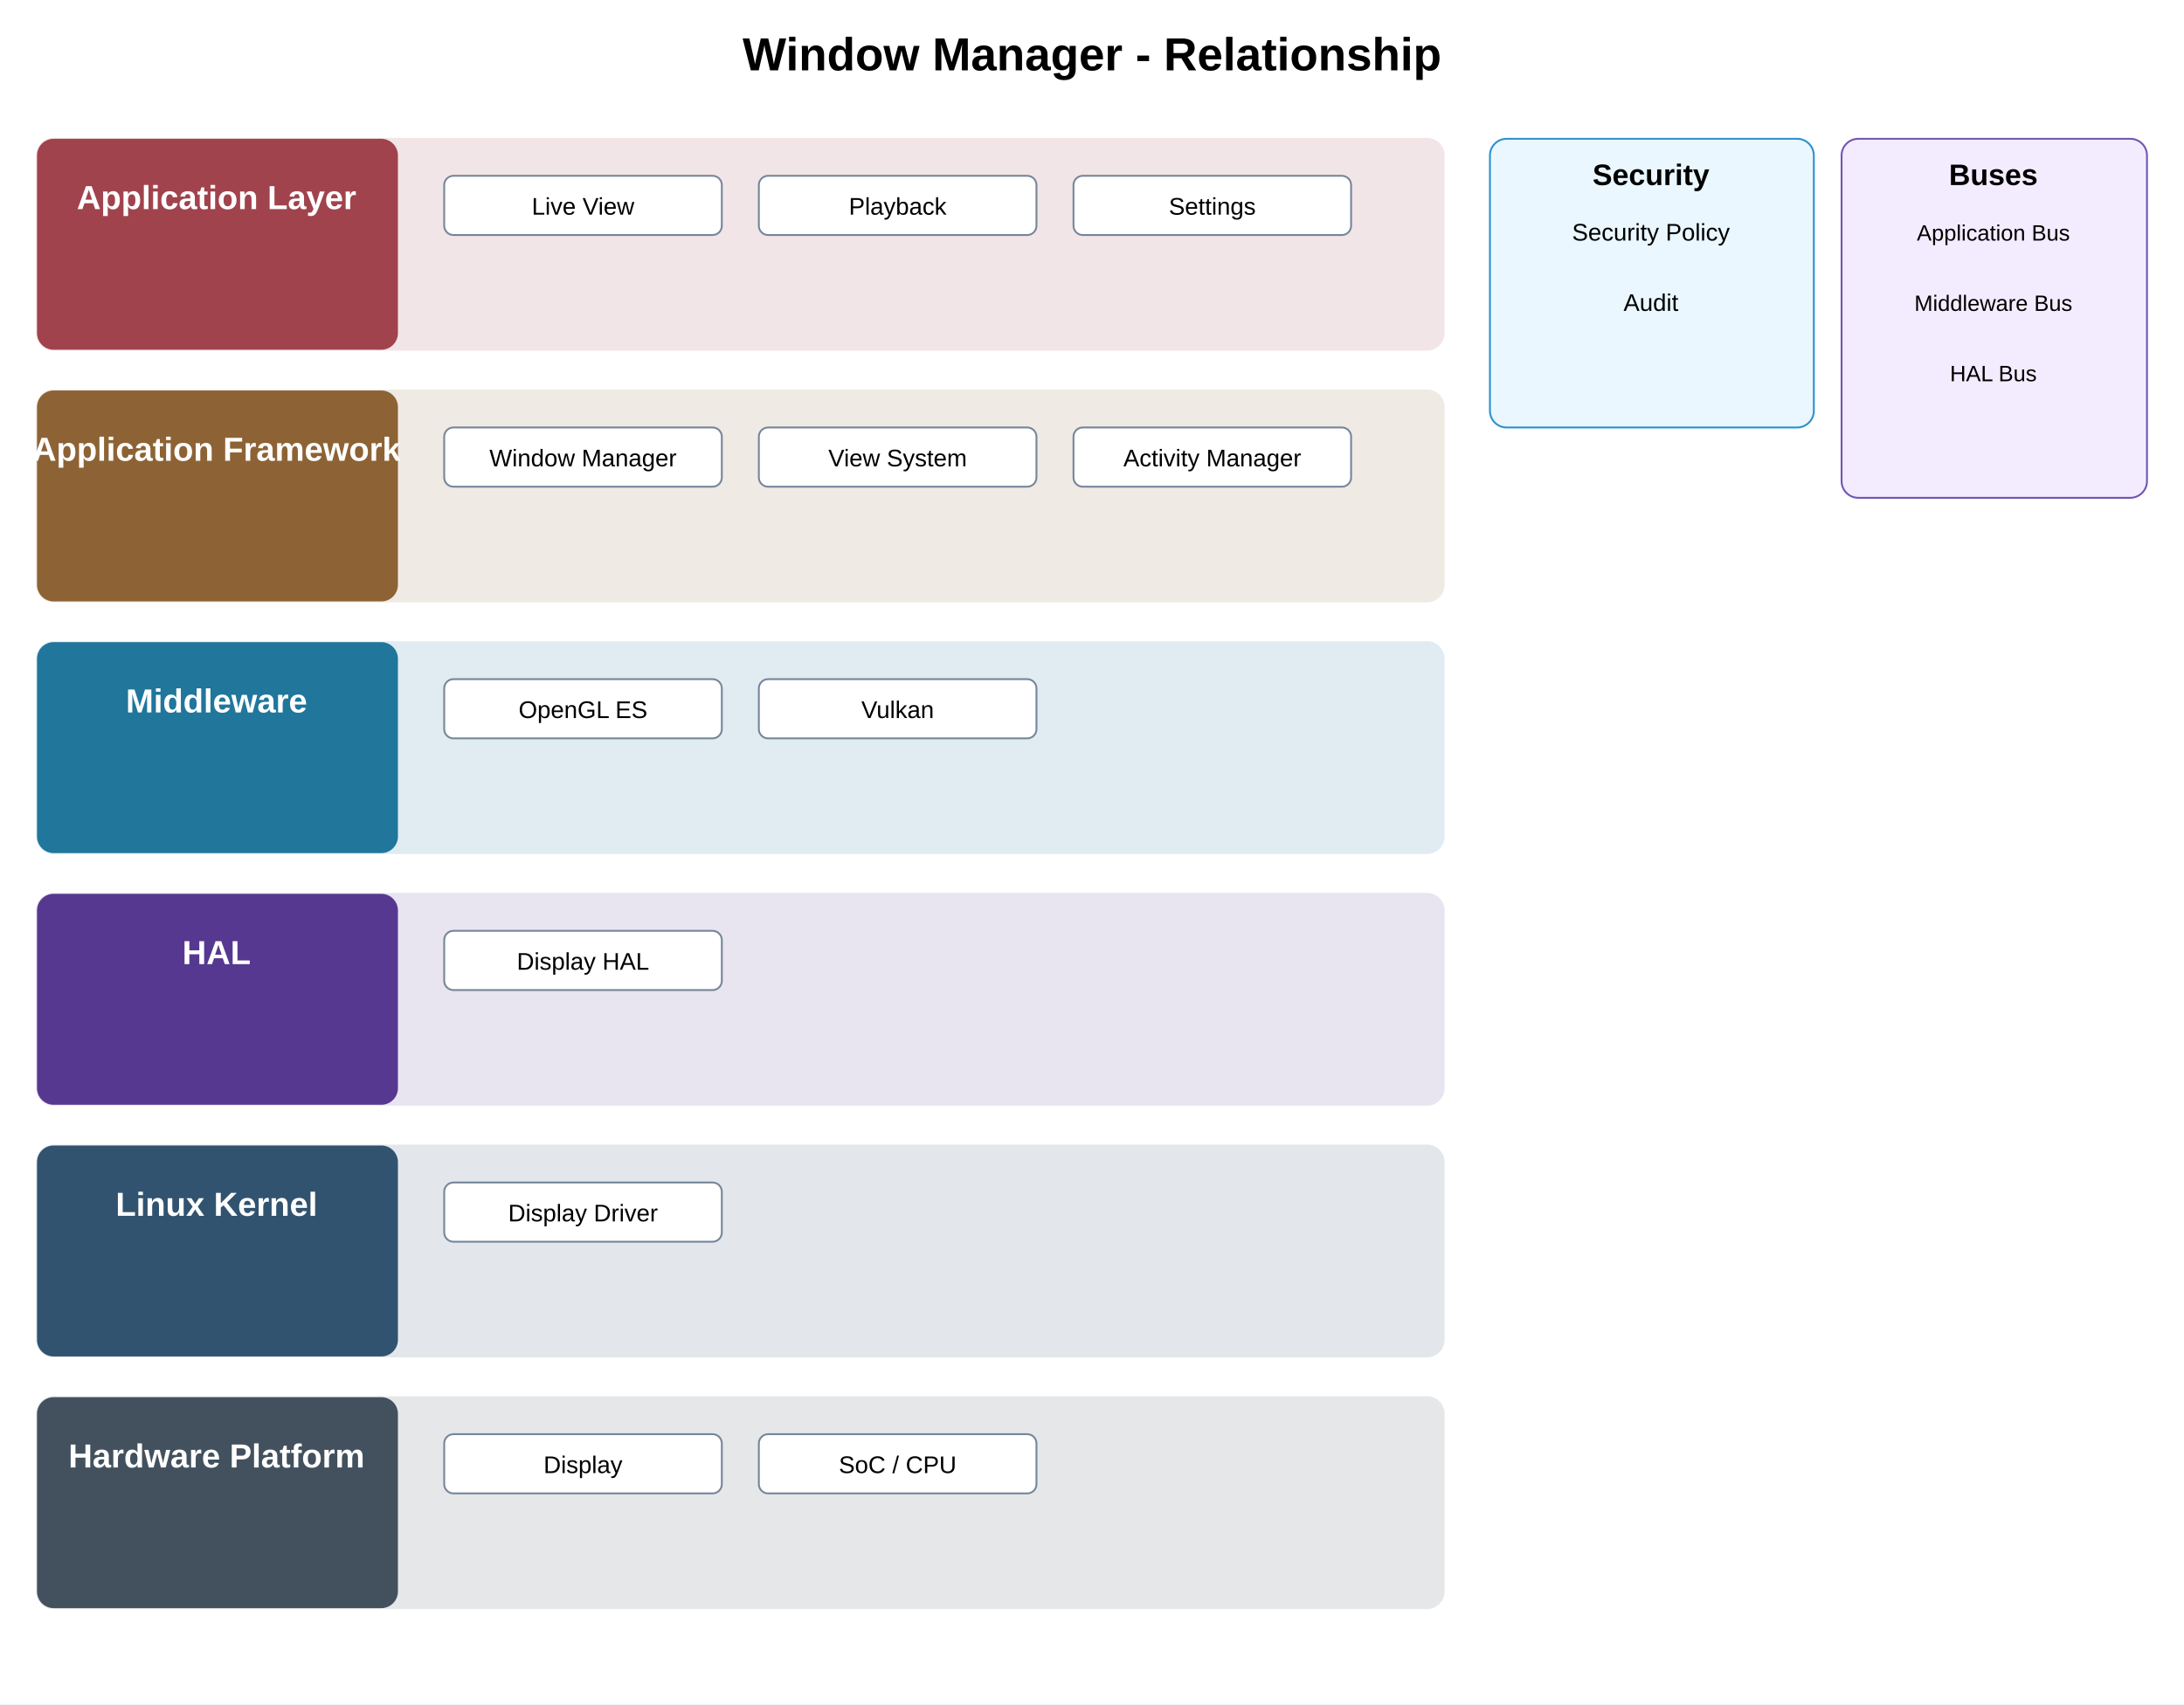
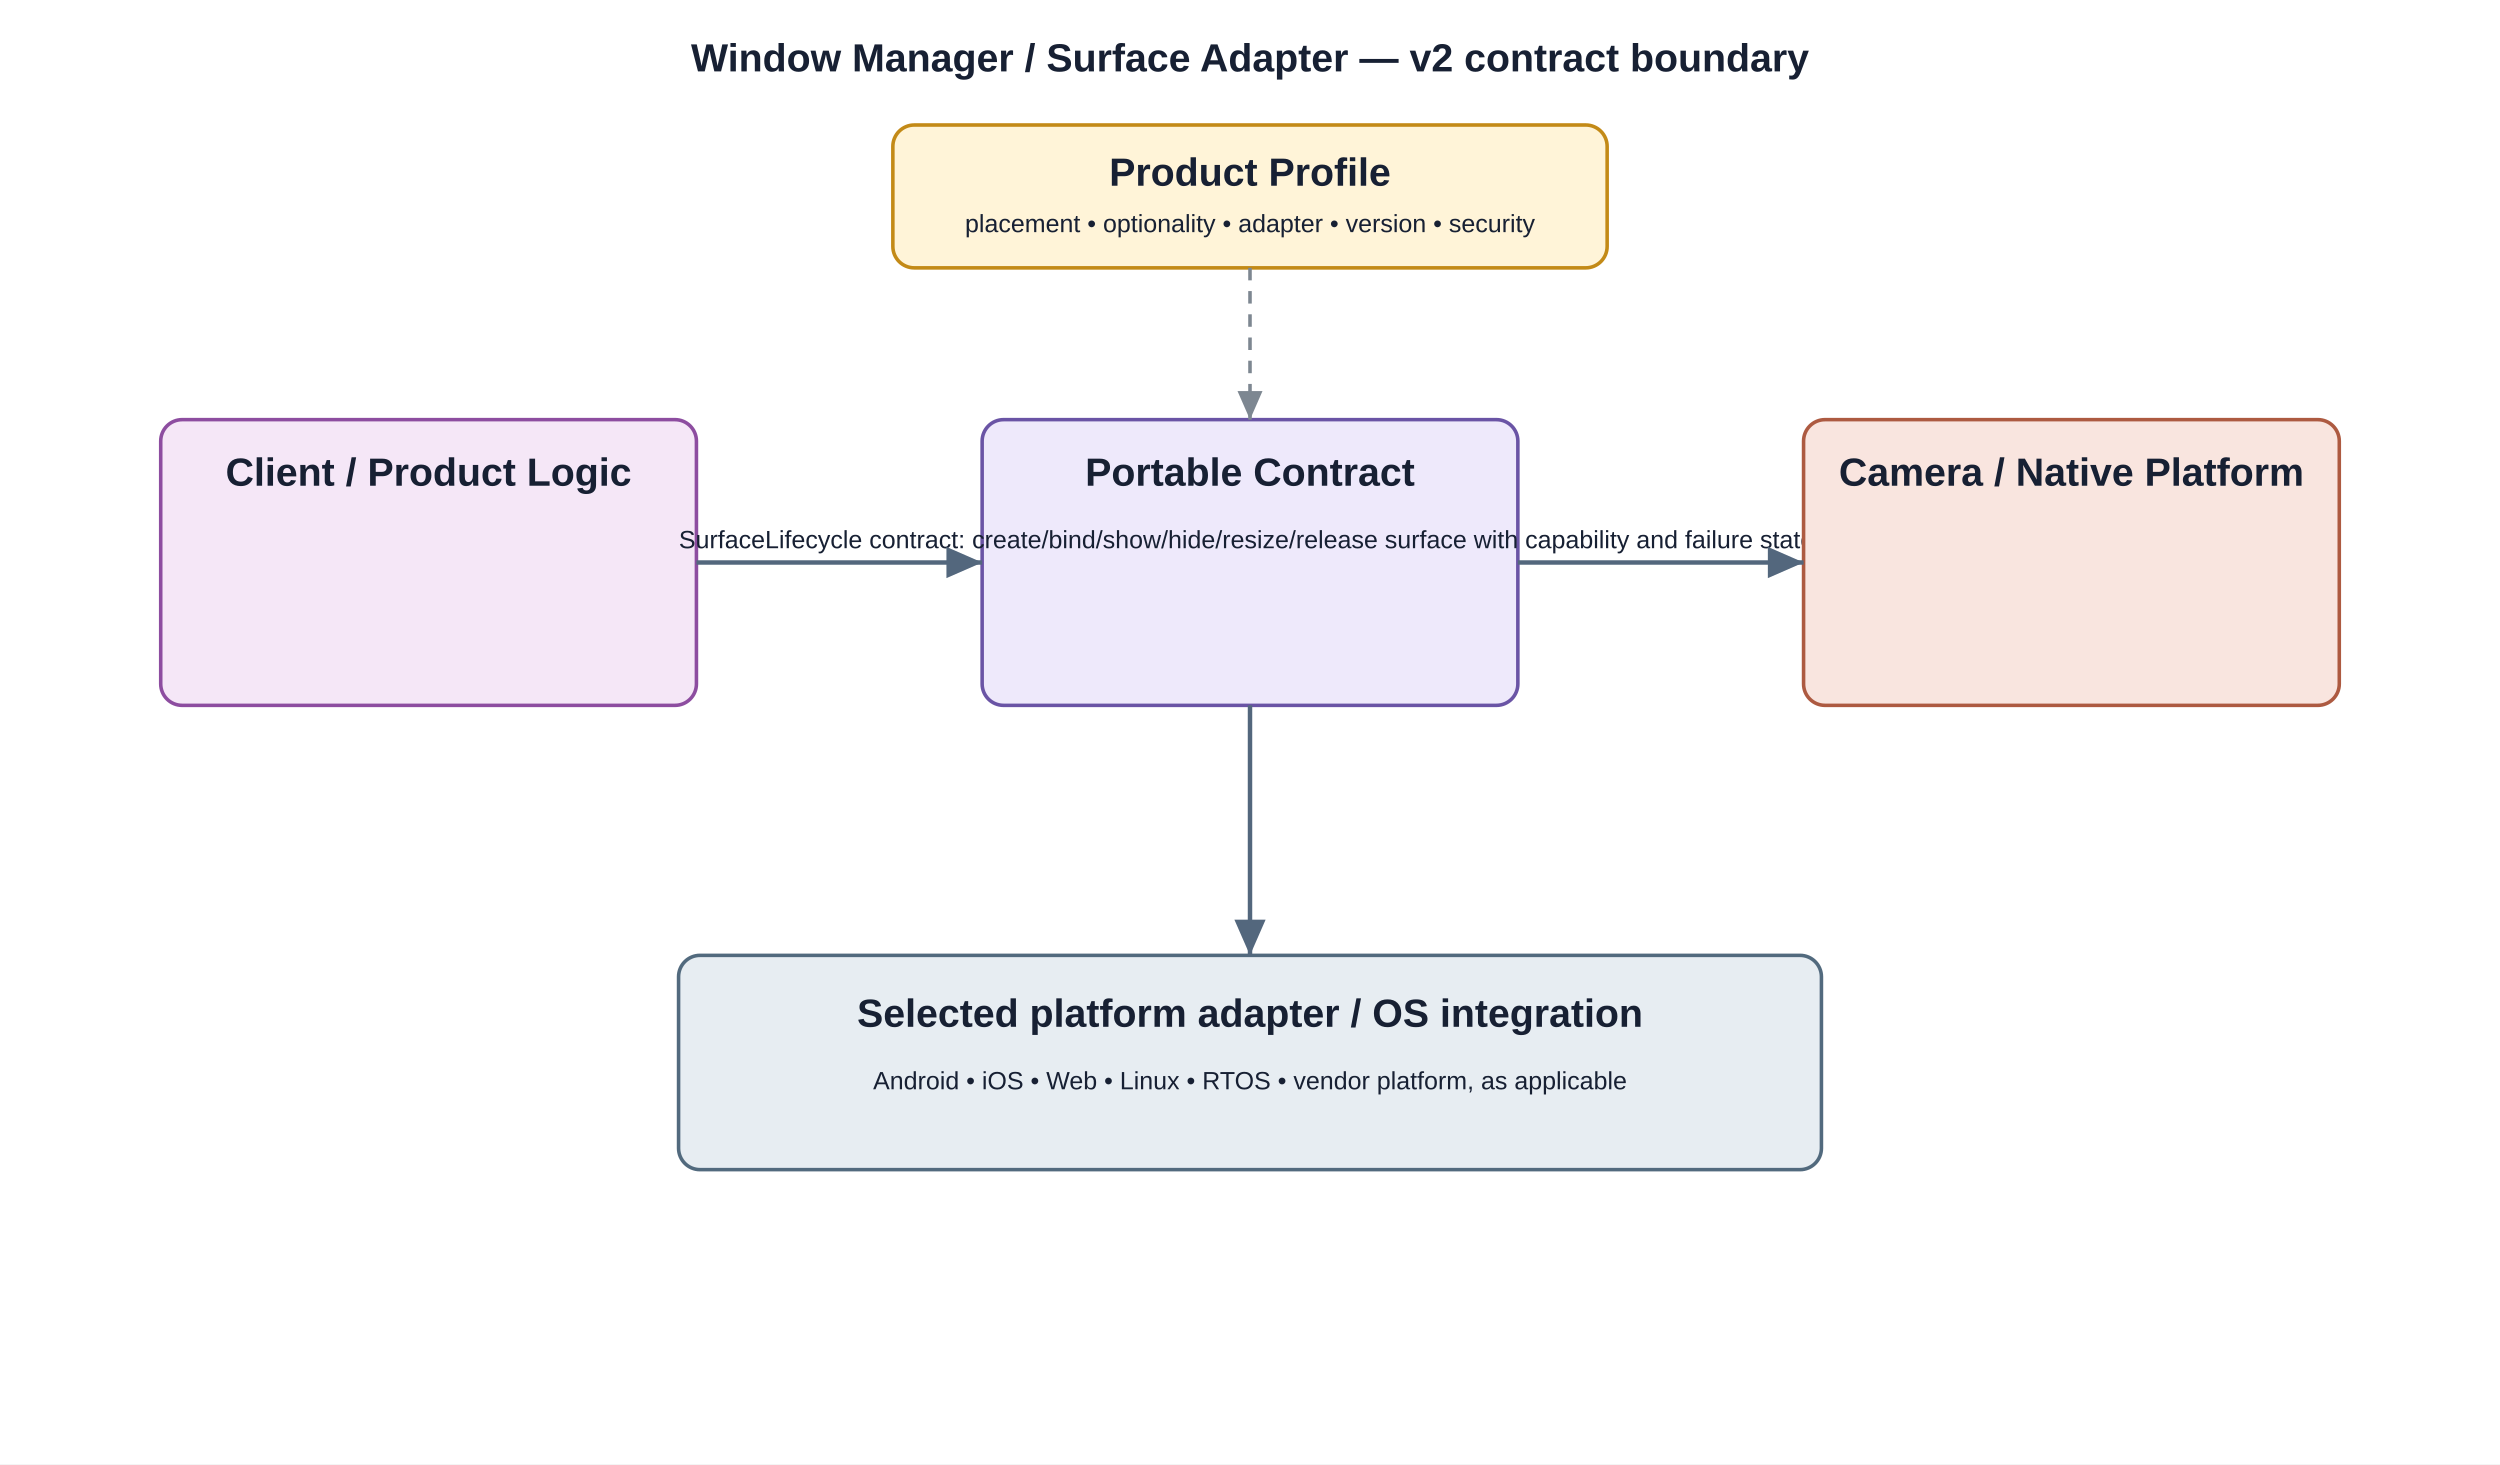
- <svg xmlns="http://www.w3.org/2000/svg" width="1180" height="921">
-   <rect width="100%" height="100%" fill="white" />
-   <text x="590" y="38" font-family="Arial" font-size="25" font-weight="bold" text-anchor="middle">Window Manager - Relationship</text>
-   <rect x="20" y="75" width="760" height="114" rx="9" fill="#a1434d" opacity=".14" stroke="#a1434d" />
-   <rect x="20" y="75" width="195" height="114" rx="9" fill="#a1434d" />
-   <text x="117" y="113" font-family="Arial" font-size="18" font-weight="bold" fill="white" text-anchor="middle">Application Layer</text>
-   <rect x="240" y="95" width="150" height="32" rx="5" fill="white" stroke="#75869a" />
-   <text x="315" y="116" font-family="Arial" font-size="13" text-anchor="middle">Live View</text>
-   <rect x="410" y="95" width="150" height="32" rx="5" fill="white" stroke="#75869a" />
-   <text x="485" y="116" font-family="Arial" font-size="13" text-anchor="middle">Playback</text>
-   <rect x="580" y="95" width="150" height="32" rx="5" fill="white" stroke="#75869a" />
-   <text x="655" y="116" font-family="Arial" font-size="13" text-anchor="middle">Settings</text>
-   <rect x="20" y="211" width="760" height="114" rx="9" fill="#8d6335" opacity=".14" stroke="#8d6335" />
-   <rect x="20" y="211" width="195" height="114" rx="9" fill="#8d6335" />
-   <text x="117" y="249" font-family="Arial" font-size="18" font-weight="bold" fill="white" text-anchor="middle">Application Framework</text>
-   <rect x="240" y="231" width="150" height="32" rx="5" fill="white" stroke="#75869a" />
-   <text x="315" y="252" font-family="Arial" font-size="13" text-anchor="middle">Window Manager</text>
-   <rect x="410" y="231" width="150" height="32" rx="5" fill="white" stroke="#75869a" />
-   <text x="485" y="252" font-family="Arial" font-size="13" text-anchor="middle">View System</text>
-   <rect x="580" y="231" width="150" height="32" rx="5" fill="white" stroke="#75869a" />
-   <text x="655" y="252" font-family="Arial" font-size="13" text-anchor="middle">Activity Manager</text>
-   <rect x="20" y="347" width="760" height="114" rx="9" fill="#20769b" opacity=".14" stroke="#20769b" />
-   <rect x="20" y="347" width="195" height="114" rx="9" fill="#20769b" />
-   <text x="117" y="385" font-family="Arial" font-size="18" font-weight="bold" fill="white" text-anchor="middle">Middleware</text>
-   <rect x="240" y="367" width="150" height="32" rx="5" fill="white" stroke="#75869a" />
-   <text x="315" y="388" font-family="Arial" font-size="13" text-anchor="middle">OpenGL ES</text>
-   <rect x="410" y="367" width="150" height="32" rx="5" fill="white" stroke="#75869a" />
-   <text x="485" y="388" font-family="Arial" font-size="13" text-anchor="middle">Vulkan</text>
-   <rect x="20" y="483" width="760" height="114" rx="9" fill="#563891" opacity=".14" stroke="#563891" />
-   <rect x="20" y="483" width="195" height="114" rx="9" fill="#563891" />
-   <text x="117" y="521" font-family="Arial" font-size="18" font-weight="bold" fill="white" text-anchor="middle">HAL</text>
-   <rect x="240" y="503" width="150" height="32" rx="5" fill="white" stroke="#75869a" />
-   <text x="315" y="524" font-family="Arial" font-size="13" text-anchor="middle">Display HAL</text>
-   <rect x="20" y="619" width="760" height="114" rx="9" fill="#31536f" opacity=".14" stroke="#31536f" />
-   <rect x="20" y="619" width="195" height="114" rx="9" fill="#31536f" />
-   <text x="117" y="657" font-family="Arial" font-size="18" font-weight="bold" fill="white" text-anchor="middle">Linux Kernel</text>
-   <rect x="240" y="639" width="150" height="32" rx="5" fill="white" stroke="#75869a" />
-   <text x="315" y="660" font-family="Arial" font-size="13" text-anchor="middle">Display Driver</text>
-   <rect x="20" y="755" width="760" height="114" rx="9" fill="#42515d" opacity=".14" stroke="#42515d" />
-   <rect x="20" y="755" width="195" height="114" rx="9" fill="#42515d" />
-   <text x="117" y="793" font-family="Arial" font-size="18" font-weight="bold" fill="white" text-anchor="middle">Hardware Platform</text>
-   <rect x="240" y="775" width="150" height="32" rx="5" fill="white" stroke="#75869a" />
-   <text x="315" y="796" font-family="Arial" font-size="13" text-anchor="middle">Display</text>
-   <rect x="410" y="775" width="150" height="32" rx="5" fill="white" stroke="#75869a" />
-   <text x="485" y="796" font-family="Arial" font-size="13" text-anchor="middle">SoC / CPU</text>
-   <rect x="805" y="75" width="175" height="156" rx="9" fill="#eaf7ff" stroke="#2b91cf" />
-   <text x="892" y="100" font-family="Arial" font-size="16" font-weight="bold" text-anchor="middle">Security</text>
-   <text x="892" y="130" font-family="Arial" font-size="13" text-anchor="middle">Security Policy</text>
-   <text x="892" y="168" font-family="Arial" font-size="13" text-anchor="middle">Audit</text>
-   <rect x="995" y="75" width="165" height="194" rx="9" fill="#f3ecff" stroke="#7254b3" />
-   <text x="1077" y="100" font-family="Arial" font-size="16" font-weight="bold" text-anchor="middle">Buses</text>
-   <text x="1077" y="130" font-family="Arial" font-size="12" text-anchor="middle">Application Bus</text>
-   <text x="1077" y="168" font-family="Arial" font-size="12" text-anchor="middle">Middleware Bus</text>
-   <text x="1077" y="206" font-family="Arial" font-size="12" text-anchor="middle">HAL Bus</text>
+ <svg xmlns="http://www.w3.org/2000/svg" width="1400" height="820">
+   <defs>
+     <style>text{font-family:Arial;fill:#172033}.h{font-size:22px;font-weight:bold}.t{font-size:14px}.p{fill:#fff4d8;stroke:#c38a17;stroke-width:2}.client{fill:#f5e7f7;stroke:#8d4da0;stroke-width:2}.camera{fill:#f9e5df;stroke:#ad5a41;stroke-width:2}.adapter{fill:#eee9fb;stroke:#6a54a5;stroke-width:2}.os{fill:#e7edf2;stroke:#526a7e;stroke-width:2}.x{fill:white;stroke:#718297;stroke-width:2}.a{stroke:#53677d;stroke-width:2.5;fill:none;marker-end:url(#a)}.o{stroke:#7d8791;stroke-width:2;stroke-dasharray:7 6;fill:none;marker-end:url(#o)}</style>
+     <marker id="a" markerWidth="10" markerHeight="10" refX="8" refY="3.5" orient="auto">
+       <polygon points="0 0,8 3.5,0 7" fill="#53677d" />
+     </marker>
+     <marker id="o" markerWidth="10" markerHeight="10" refX="8" refY="3.5" orient="auto">
+       <polygon points="0 0,8 3.5,0 7" fill="#7d8791" />
+     </marker>
+   </defs>
+   <rect width="1400" height="820" fill="white" />
+   <text x="700" y="40" class="h" text-anchor="middle">Window Manager / Surface Adapter — v2 contract boundary</text>
+   <rect x="500" y="70" width="400" height="80" rx="12" class="p" />
+   <text x="700" y="104" class="h" text-anchor="middle">Product Profile</text>
+   <text x="700" y="130" class="t" text-anchor="middle">placement • optionality • adapter • version • security</text>
+   <rect x="90" y="235" width="300" height="160" rx="12" class="client" />
+   <text x="240" y="272" class="h" text-anchor="middle">Client / Product Logic</text>
+   <rect x="550" y="235" width="300" height="160" rx="12" class="adapter" />
+   <text x="700" y="272" class="h" text-anchor="middle">Portable Contract</text>
+   <text x="700" y="307" class="t" text-anchor="middle">SurfaceLifecycle contract: create/bind/show/hide/resize/release surface with capability and failure state.</text>
+   <rect x="1010" y="235" width="300" height="160" rx="12" class="camera" />
+   <text x="1160" y="272" class="h" text-anchor="middle">Camera / Native Platform</text>
+   <path d="M390 315 L550 315" class="a" />
+   <path d="M850 315 L1010 315" class="a" />
+   <path d="M700 150 L700 235" class="o" />
+   <rect x="380" y="535" width="640" height="120" rx="12" class="os" />
+   <text x="700" y="575" class="h" text-anchor="middle">Selected platform adapter / OS integration</text>
+   <text x="700" y="610" class="t" text-anchor="middle">Android • iOS • Web • Linux • RTOS • vendor platform, as applicable</text>
+   <path d="M700 395 L700 535" class="a" />
</svg>
